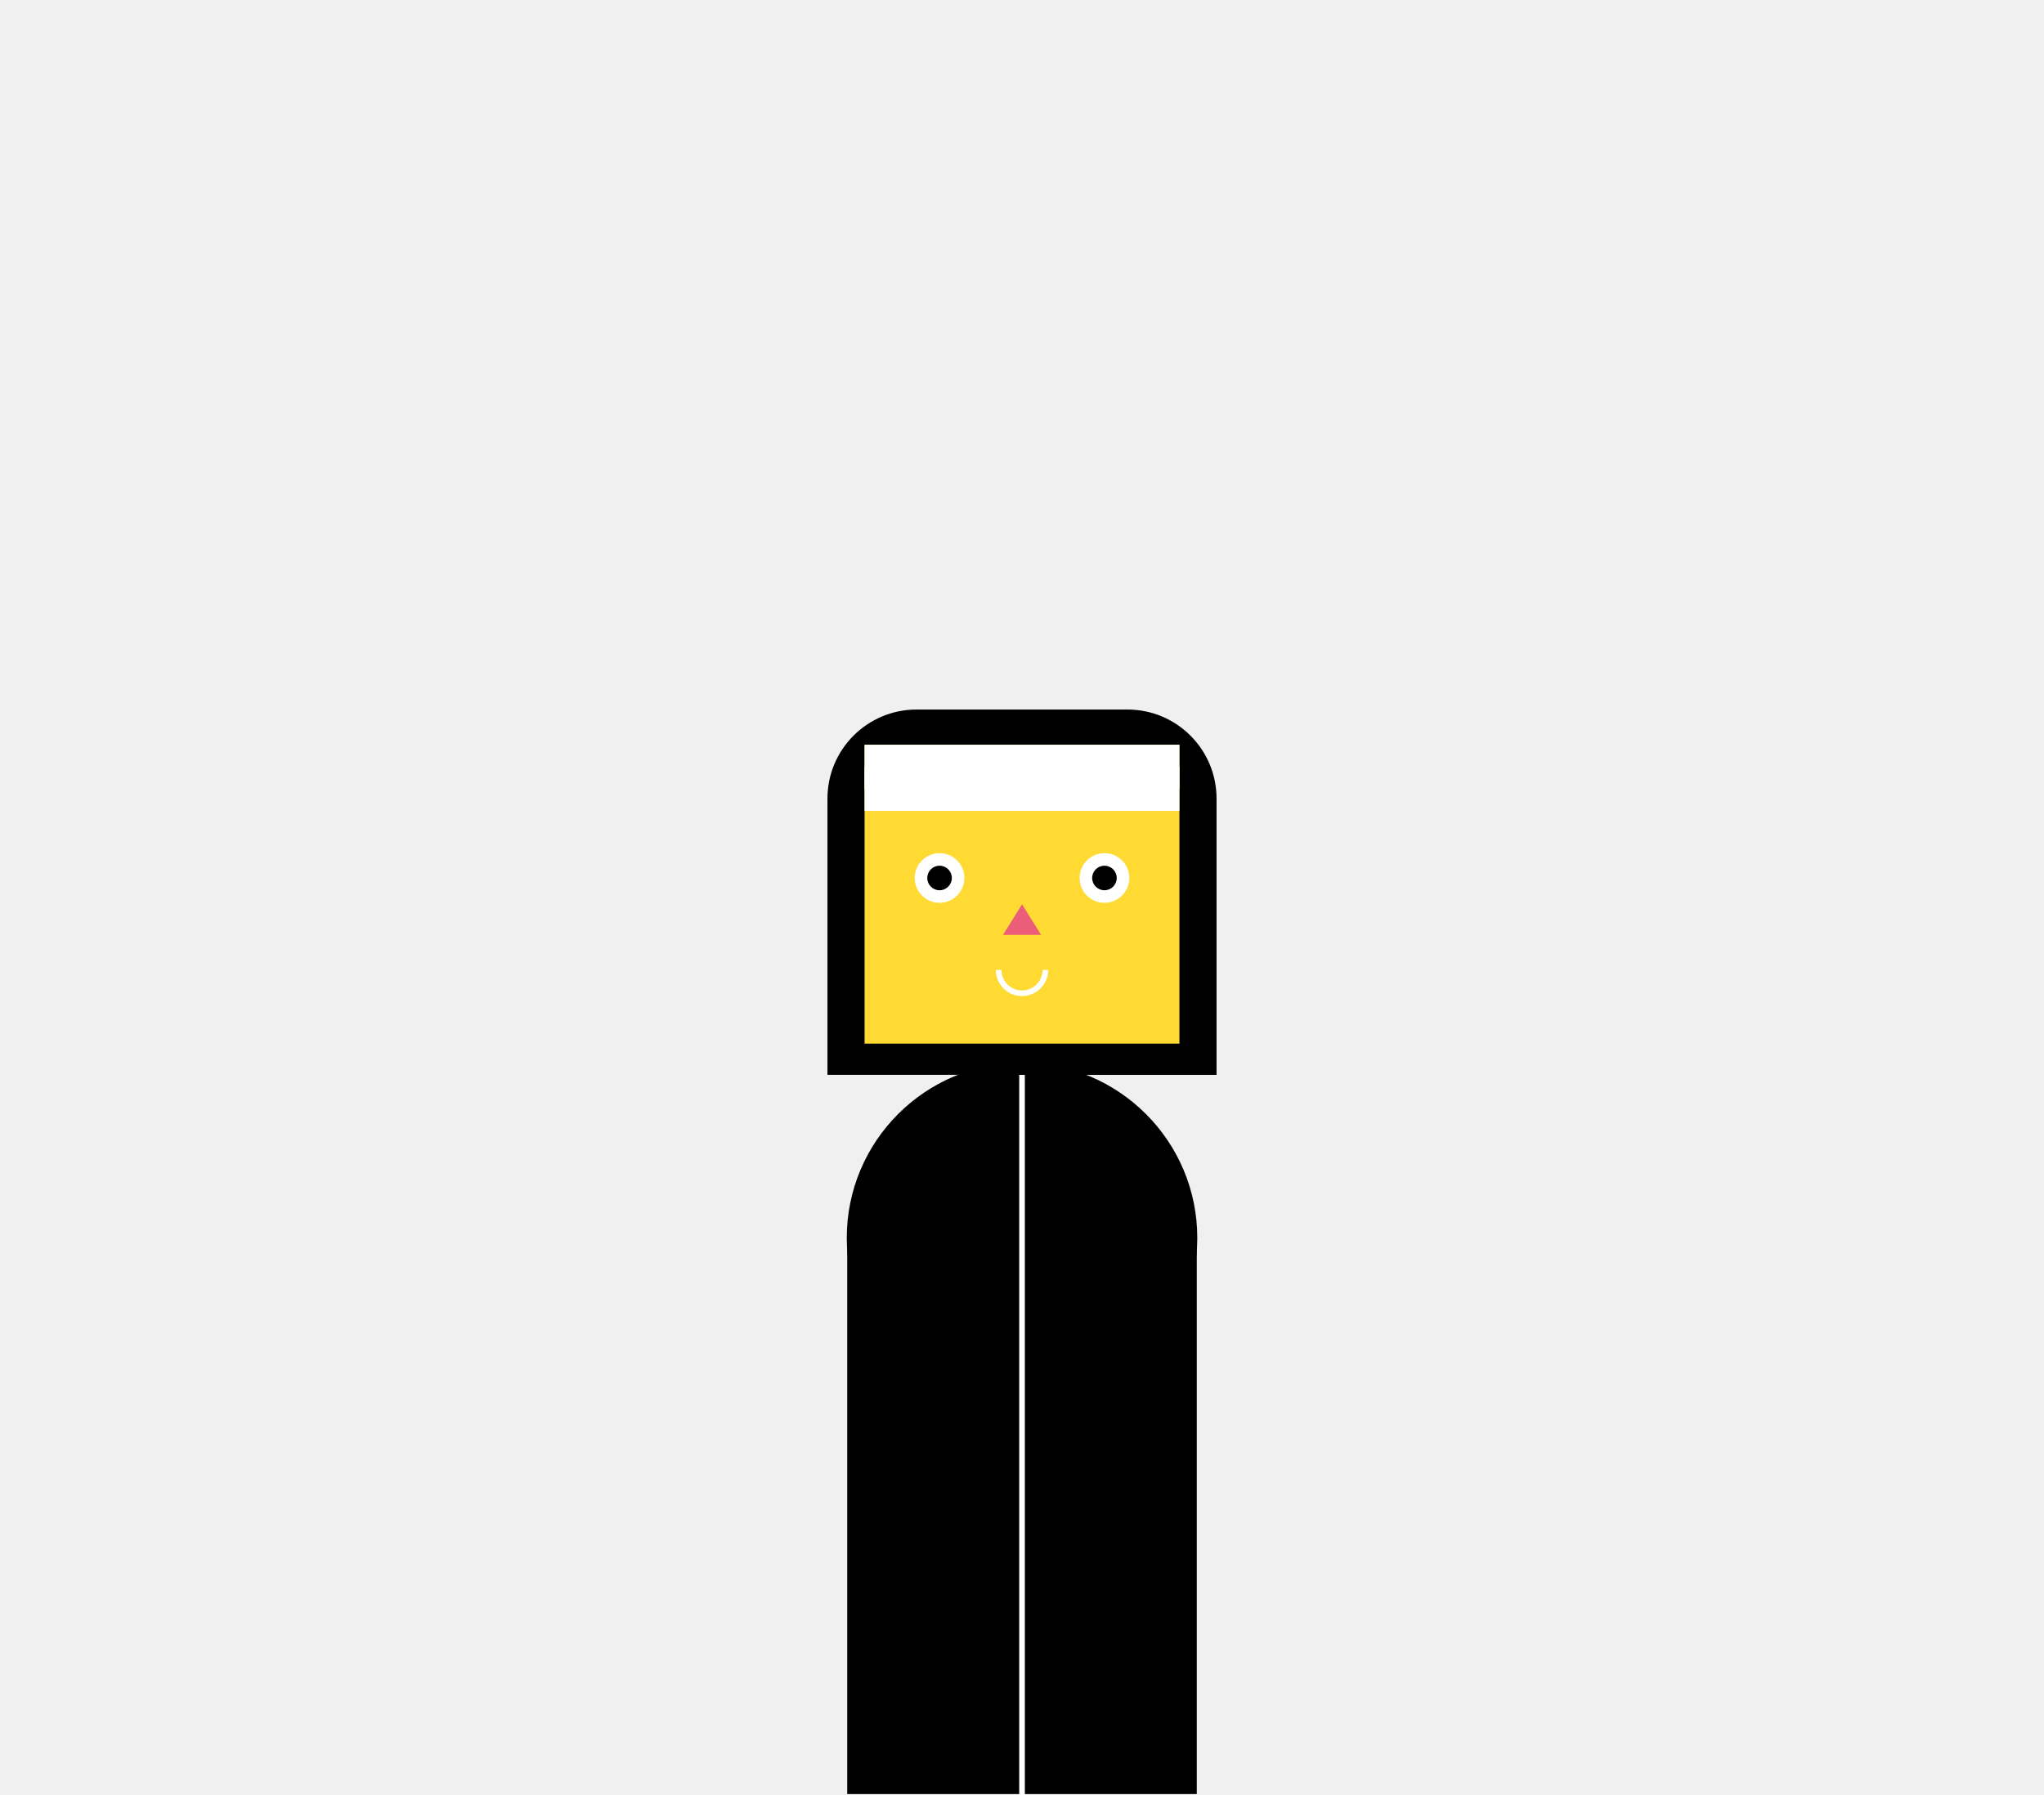
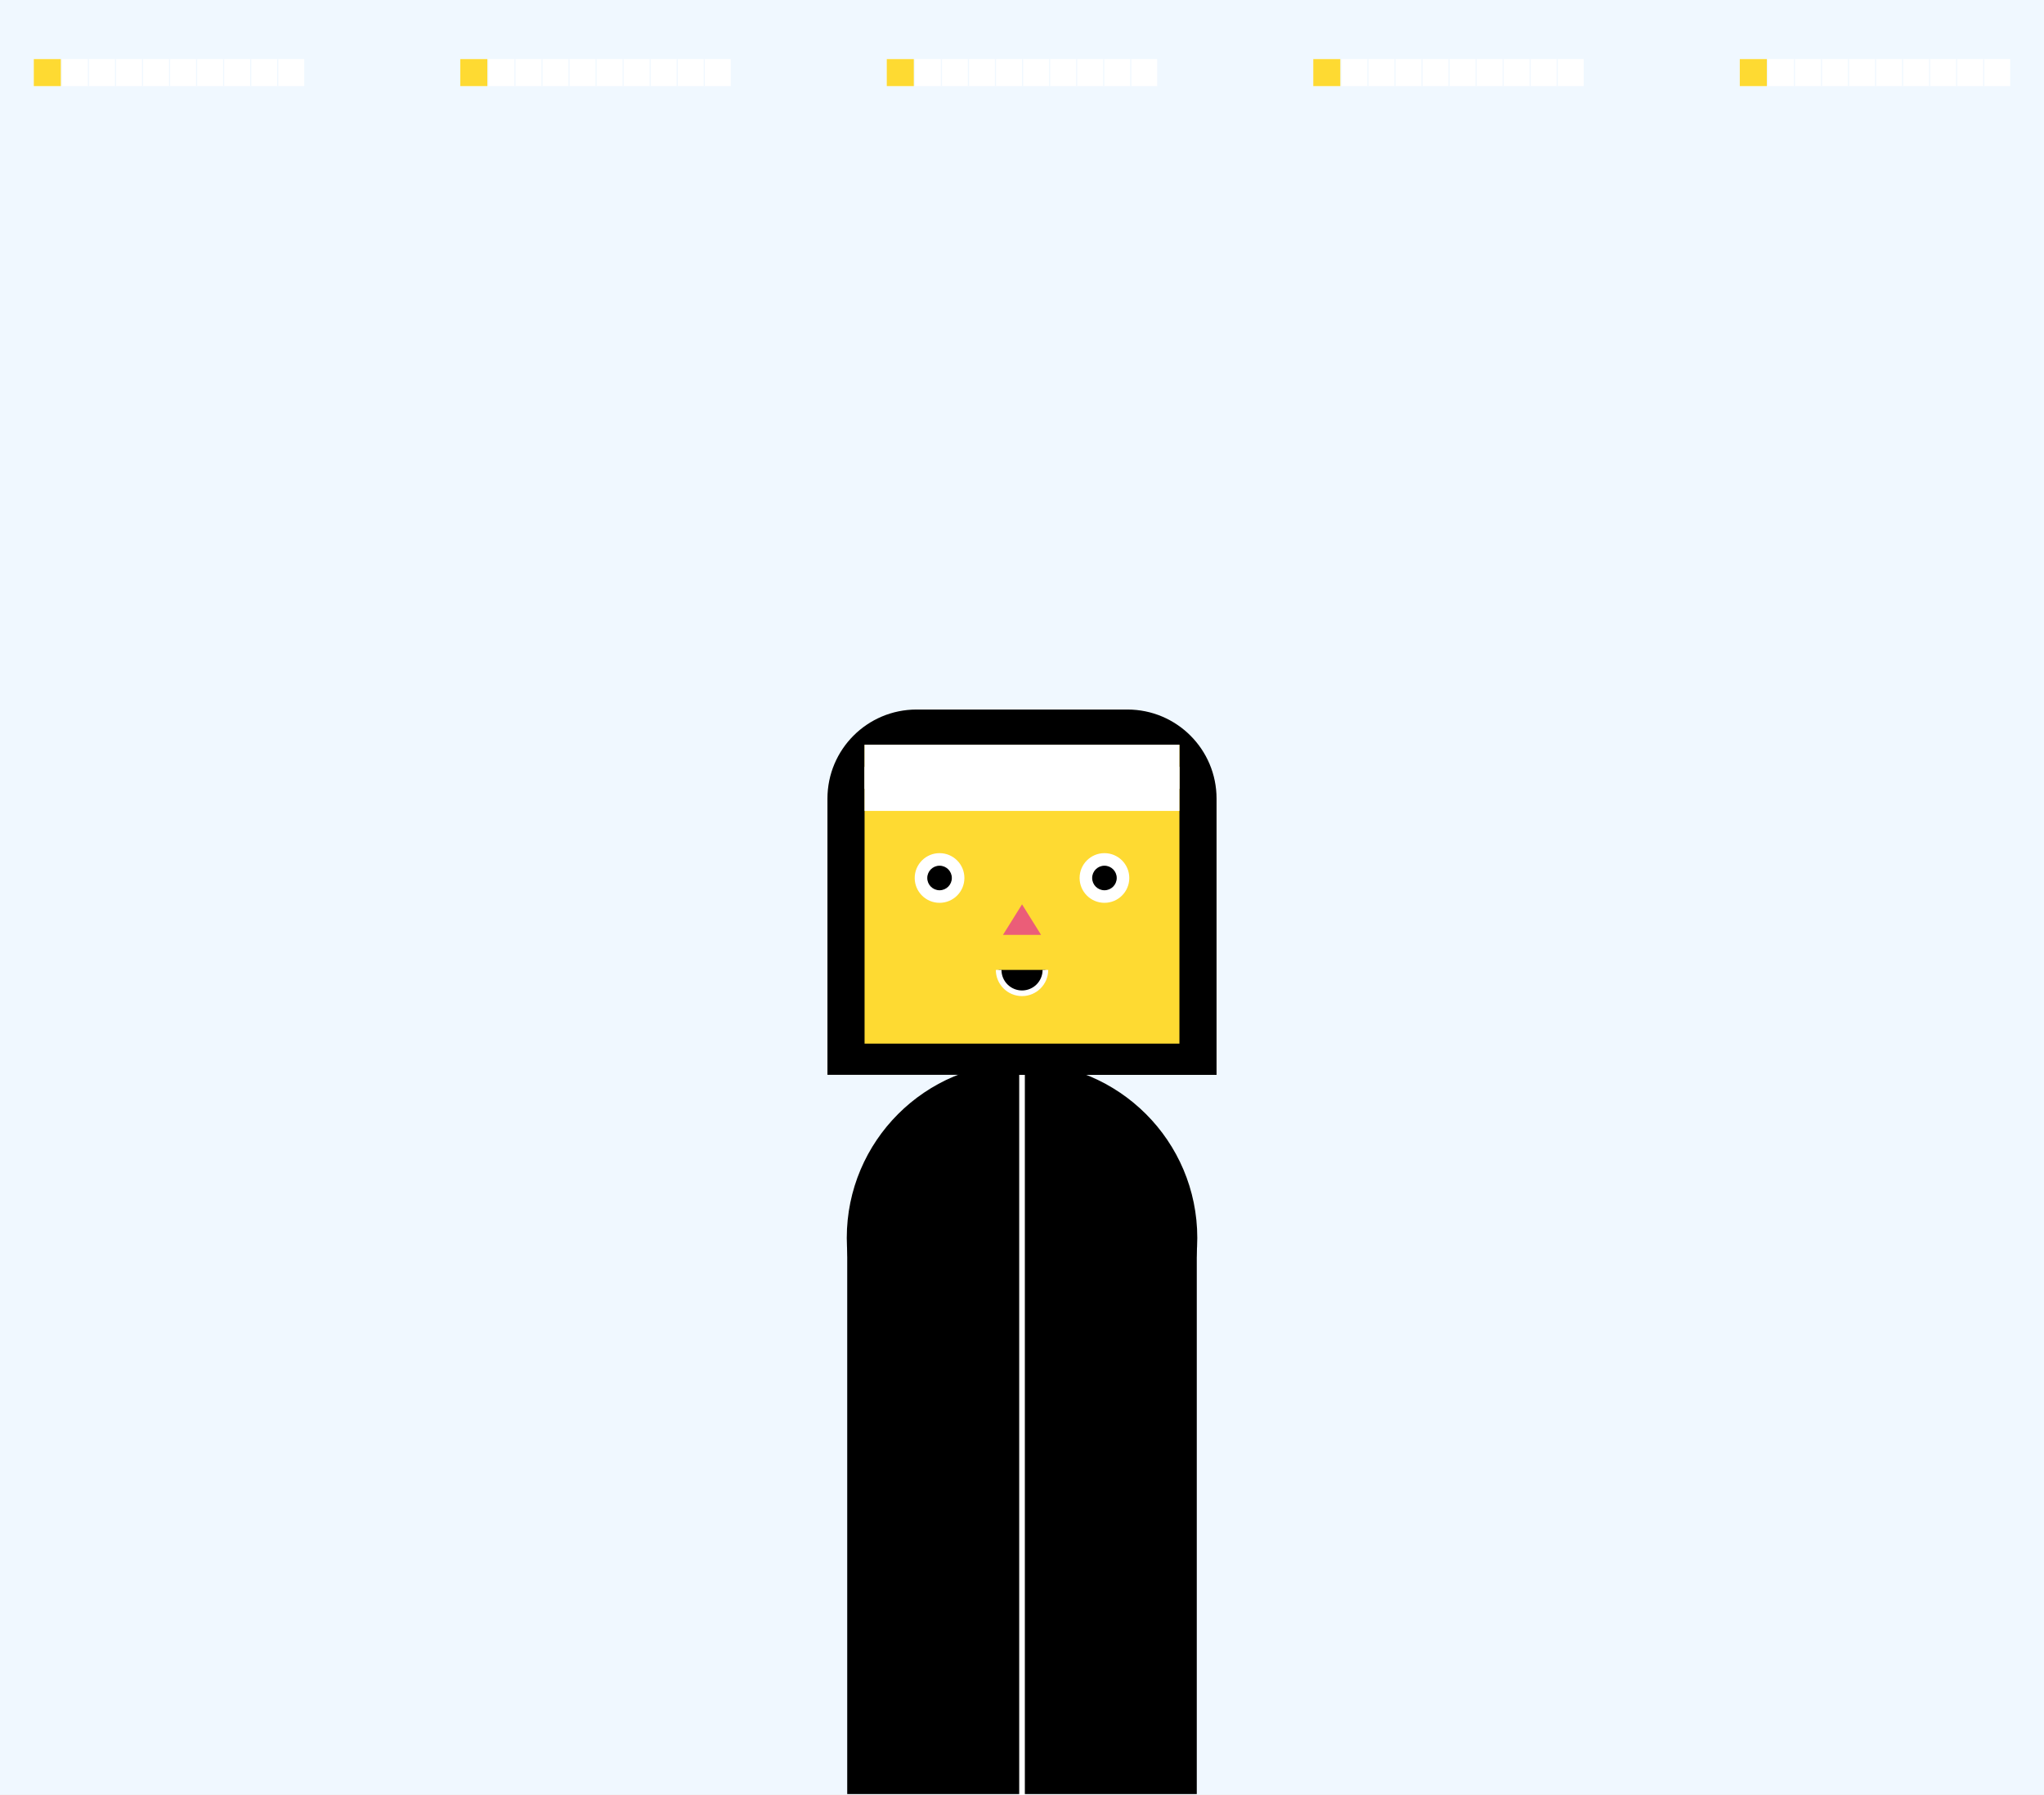
<svg xmlns="http://www.w3.org/2000/svg" version="1.1" id="Livello_1" x="0px" y="0px" viewBox="0 0 3628.3 3186.1" style="enable-background:new 0 0 3628.3 3186.1;" xml:space="preserve">
  <style type="text/css">
- 	.st0{fill:none;stroke:#FFFFFF;stroke-width:10;}
- 	.st1{fill:#FEDA32;}
- 	.st2{fill:#FFFFFF;}
- 	.st3{fill:#EB5D78;}
- 	.st4{stroke:#FFFFFF;stroke-width:10;}
+ 	.st0{fill:#F0F8FF;}
+ 	.st1{fill:none;stroke:#FFFFFF;stroke-width:10;}
+ 	.st2{fill:#FEDA32;}
+ 	.st3{fill:#FFFFFF;}
+ 	.st4{fill:#EB5D78;}
+ 	.st5{stroke:#FFFFFF;stroke-width:10;}
+ 	.st6{fill:none;stroke:#F0F8FF;stroke-width:2;stroke-miterlimit:10;}
</style>
+   <rect id="background" y="0" class="st0" width="3628.3" height="3186.1" />
  <g id="nun">
    <g id="body">
      <circle id="shoulders" cx="1814.2" cy="2198" r="311.1" />
      <rect id="trunk" x="1503.9" y="2199.9" width="620.5" height="985.5" />
-       <line id="hinge" fill="transparent" stroke="#FFFFFF" stroke-width="10" x1="1814.2" y1="1886.9" x2="1814.2" y2="3188.6" />
+       <line id="hinge" class="st1" x1="1814.2" y1="1886.9" x2="1814.2" y2="3188.6" />
    </g>
    <path id="back-veil" d="M1468.8,1908.4V1418c0-87.4,70.8-158.2,158.2-158.2h374.3c87.4,0,158.2,70.8,158.2,158.2v490.5   L1468.8,1908.4L1468.8,1908.4z" />
    <g id="visage">
-       <rect id="face" x="1534.7" y="1322.3" fill="#FEDA32" width="558.9" height="530.7" />
+       <rect id="face" x="1534.7" y="1322.3" class="st2" width="558.9" height="530.7" />
      <g>
        <g id="left-eye">
-           <circle id="left-eye-sclera" fill="#FFFFFF" cx="1667.8" cy="1558.9" r="44.1" />
+           <circle id="left-eye-sclera" class="st3" cx="1667.8" cy="1558.9" r="44.1" />
          <circle id="left-eye-pupil" cx="1667.8" cy="1558.9" r="21.8" />
        </g>
        <g id="right-eye">
-           <circle id="right-eye-sclera" fill="#FFFFFF" cx="1960.5" cy="1558.9" r="44.1" />
+           <circle id="right-eye-sclera" class="st3" cx="1960.5" cy="1558.9" r="44.1" />
          <circle id="right-eye-pupil" cx="1960.5" cy="1558.9" r="21.8" />
        </g>
      </g>
-       <polygon id="nose" fill="#EB5D78" points="1780.4,1659.9 1814.2,1605.7 1814.2,1605.7 1848,1659.9   " />
-       <path id="mouth" stroke="#FFFFFF" stroke-width="10" fill="transparent" d="M1855.7,1722.1c0,22.9-18.6,41.5-41.5,41.5s-41.5-18.6-41.5-41.5" />
+       <polygon id="nose" class="st4" points="1780.4,1659.9 1814.2,1605.7 1814.2,1605.7 1848,1659.9   " />
+       <path id="mouth" class="st5" d="M1855.7,1722.1c0,22.9-18.6,41.5-41.5,41.5s-41.5-18.6-41.5-41.5" />
      <g id="front-veil">
-         <rect x="1534.7" y="1322.3" fill="#FFFFFF" width="558.8" height="78.2" />
-         <rect x="1534.7" y="1361.6" fill="#FFFFFF" width="558.8" height="78.2" />
+         <rect x="1534.7" y="1322.3" class="st3" width="558.8" height="78.2" />
+         <rect id="variable-front-veil" x="1534.7" y="1361.6" class="st3" width="558.8" height="78.2" />
      </g>
    </g>
  </g>
+   <g>
+     <rect x="60" y="104.9" class="st3" width="480" height="48" />
+     <line class="st6" x1="109" y1="152.9" x2="109" y2="104.9" />
+     <line class="st6" x1="157" y1="152.9" x2="157" y2="104.9" />
+     <line class="st6" x1="205" y1="152.9" x2="205" y2="104.9" />
+     <line class="st6" x1="253" y1="152.9" x2="253" y2="104.9" />
+     <line class="st6" x1="301" y1="152.9" x2="301" y2="104.9" />
+     <line class="st6" x1="349" y1="152.9" x2="349" y2="104.9" />
+     <line class="st6" x1="397" y1="152.9" x2="397" y2="104.9" />
+     <line class="st6" x1="445" y1="152.9" x2="445" y2="104.9" />
+     <line class="st6" x1="493" y1="152.9" x2="493" y2="104.9" />
+     <rect x="60" y="104.9" class="st2" width="48" height="48" />
+   </g>
+   <g>
+     <rect x="817.1" y="104.9" class="st3" width="480" height="48" />
+     <line class="st6" x1="866.1" y1="152.9" x2="866.1" y2="104.9" />
+     <line class="st6" x1="914.1" y1="152.9" x2="914.1" y2="104.9" />
+     <line class="st6" x1="962.1" y1="152.9" x2="962.1" y2="104.9" />
+     <line class="st6" x1="1010.1" y1="152.9" x2="1010.1" y2="104.9" />
+     <line class="st6" x1="1058.1" y1="152.9" x2="1058.1" y2="104.9" />
+     <line class="st6" x1="1106.1" y1="152.9" x2="1106.1" y2="104.9" />
+     <line class="st6" x1="1154.1" y1="152.9" x2="1154.1" y2="104.9" />
+     <line class="st6" x1="1202.1" y1="152.9" x2="1202.1" y2="104.9" />
+     <line class="st6" x1="1250.1" y1="152.9" x2="1250.1" y2="104.9" />
+     <rect x="817.1" y="104.9" class="st2" width="48" height="48" />
+   </g>
+   <g>
+     <rect x="1574.1" y="104.9" class="st3" width="480" height="48" />
+     <line class="st6" x1="1623.1" y1="152.9" x2="1623.1" y2="104.9" />
+     <line class="st6" x1="1671.1" y1="152.9" x2="1671.1" y2="104.9" />
+     <line class="st6" x1="1719.1" y1="152.9" x2="1719.1" y2="104.9" />
+     <line class="st6" x1="1767.1" y1="152.9" x2="1767.1" y2="104.9" />
+     <line class="st6" x1="1815.2" y1="152.9" x2="1815.2" y2="104.9" />
+     <line class="st6" x1="1863.2" y1="152.9" x2="1863.2" y2="104.9" />
+     <line class="st6" x1="1911.2" y1="152.9" x2="1911.2" y2="104.9" />
+     <line class="st6" x1="1959.2" y1="152.9" x2="1959.2" y2="104.9" />
+     <line class="st6" x1="2007.2" y1="152.9" x2="2007.2" y2="104.9" />
+     <rect x="1574.1" y="104.9" class="st2" width="48" height="48" />
+   </g>
+   <g>
+     <rect x="2331.2" y="104.9" class="st3" width="480" height="48" />
+     <line class="st6" x1="2380.2" y1="152.9" x2="2380.2" y2="104.9" />
+     <line class="st6" x1="2428.2" y1="152.9" x2="2428.2" y2="104.9" />
+     <line class="st6" x1="2476.2" y1="152.9" x2="2476.2" y2="104.9" />
+     <line class="st6" x1="2524.2" y1="152.9" x2="2524.2" y2="104.9" />
+     <line class="st6" x1="2572.2" y1="152.9" x2="2572.2" y2="104.9" />
+     <line class="st6" x1="2620.2" y1="152.9" x2="2620.2" y2="104.9" />
+     <line class="st6" x1="2668.2" y1="152.9" x2="2668.2" y2="104.9" />
+     <line class="st6" x1="2716.2" y1="152.9" x2="2716.2" y2="104.9" />
+     <line class="st6" x1="2764.2" y1="152.9" x2="2764.2" y2="104.9" />
+     <rect x="2331.2" y="104.9" class="st2" width="48" height="48" />
+   </g>
+   <g>
+     <rect x="3088.3" y="104.9" class="st3" width="480" height="48" />
+     <line class="st6" x1="3137.3" y1="152.9" x2="3137.3" y2="104.9" />
+     <line class="st6" x1="3185.3" y1="152.9" x2="3185.3" y2="104.9" />
+     <line class="st6" x1="3233.3" y1="152.9" x2="3233.3" y2="104.9" />
+     <line class="st6" x1="3281.3" y1="152.9" x2="3281.3" y2="104.9" />
+     <line class="st6" x1="3329.3" y1="152.9" x2="3329.3" y2="104.9" />
+     <line class="st6" x1="3377.3" y1="152.9" x2="3377.3" y2="104.9" />
+     <line class="st6" x1="3425.3" y1="152.9" x2="3425.3" y2="104.9" />
+     <line class="st6" x1="3473.3" y1="152.9" x2="3473.3" y2="104.9" />
+     <line class="st6" x1="3521.3" y1="152.9" x2="3521.3" y2="104.9" />
+     <rect x="3088.3" y="104.9" class="st2" width="48" height="48" />
+   </g>
</svg>
